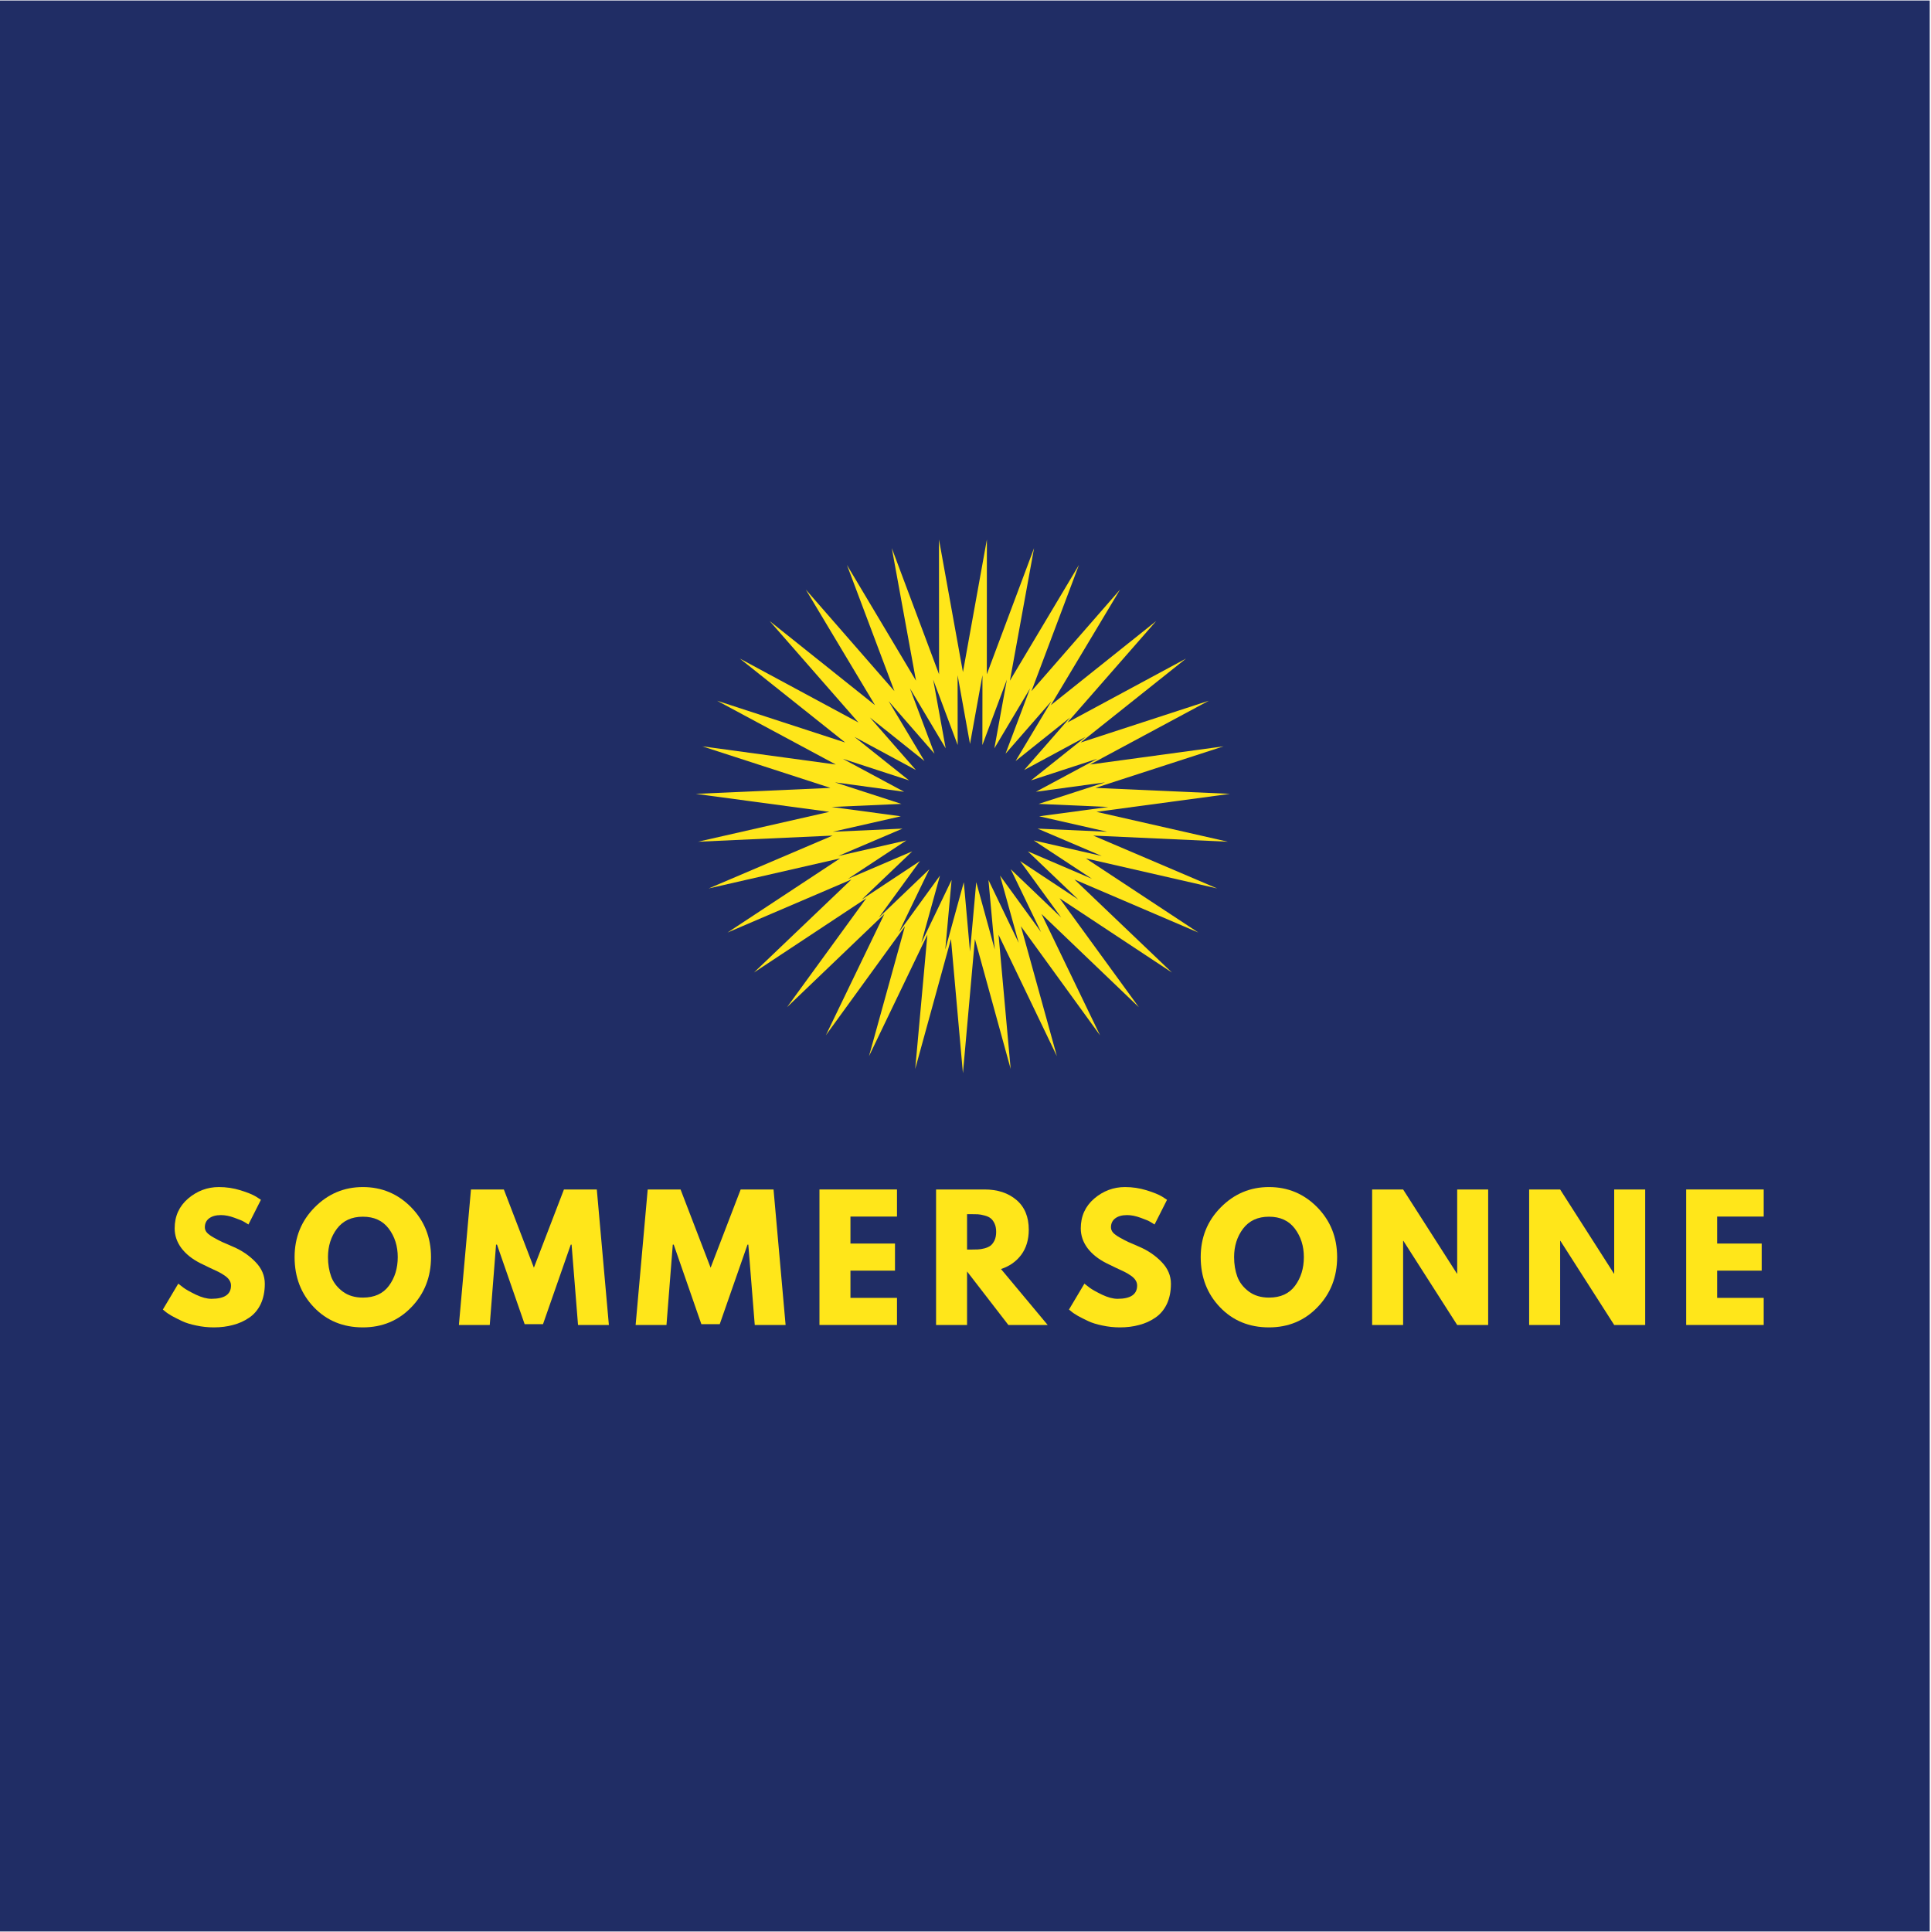
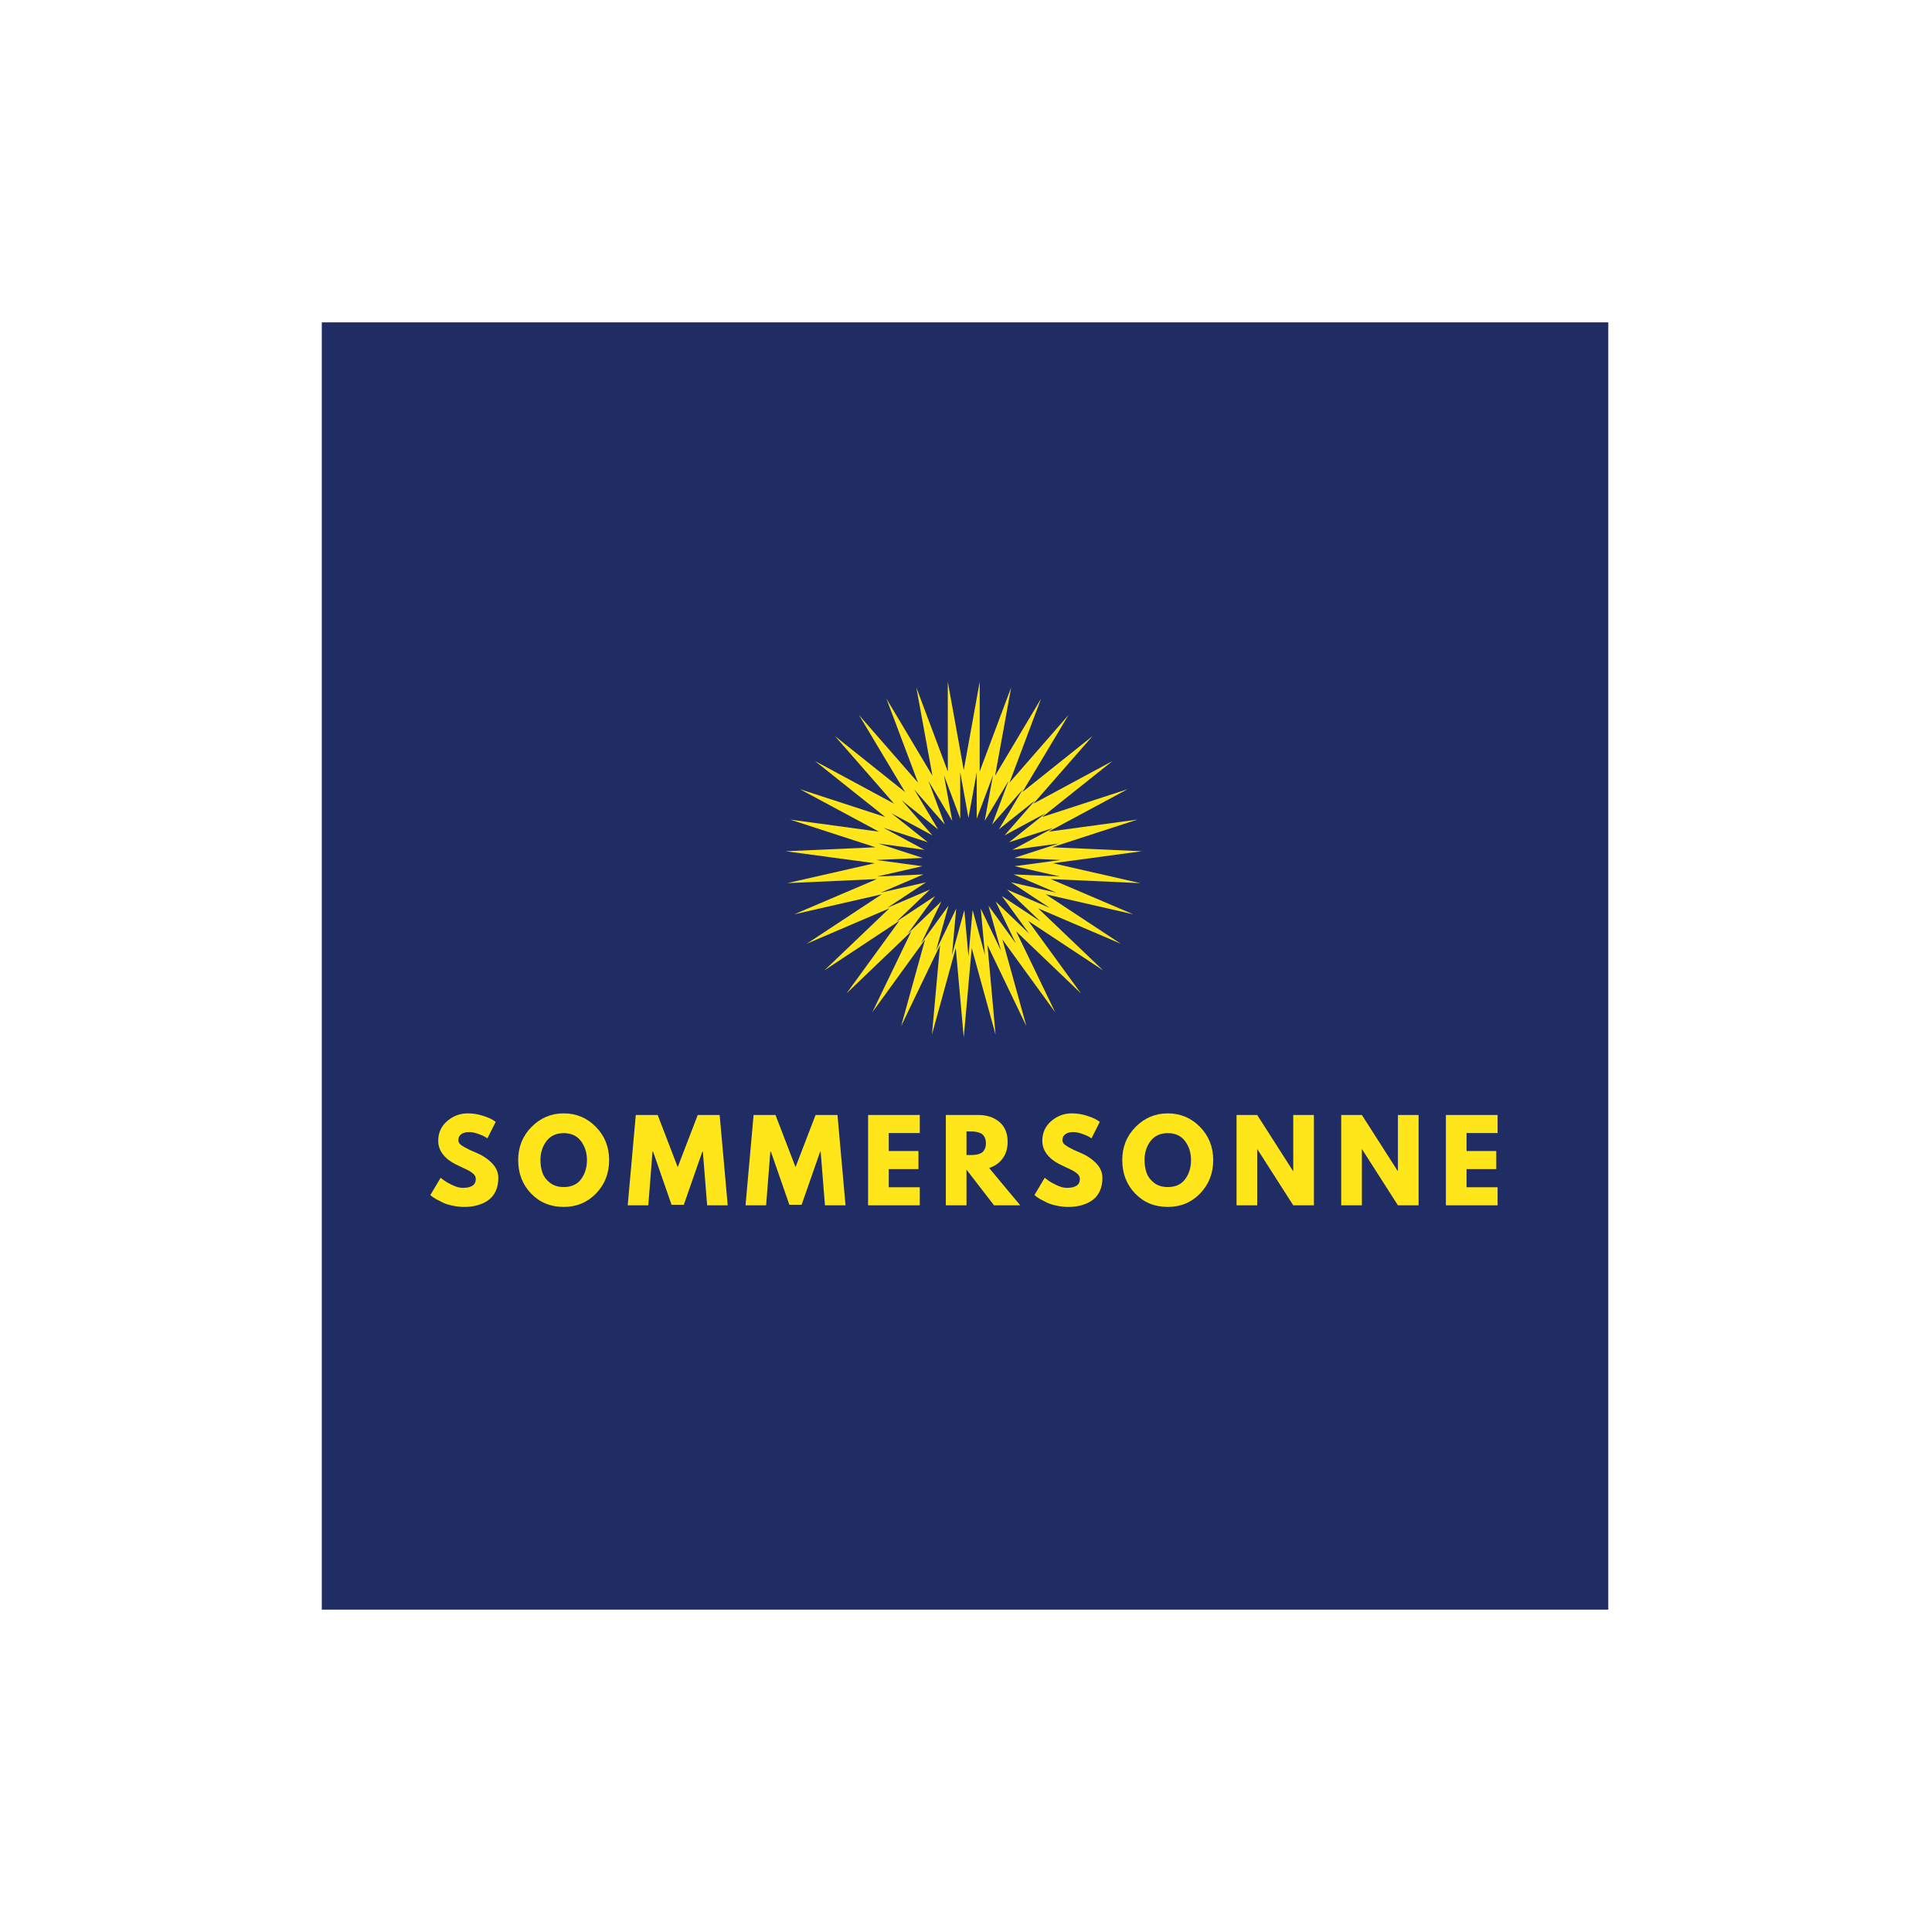
- <svg xmlns="http://www.w3.org/2000/svg" xmlns:xlink="http://www.w3.org/1999/xlink" height="225pt" version="1.2" viewBox="0 0 224.88 225" width="224.88pt">
+ <svg xmlns="http://www.w3.org/2000/svg" xmlns:xlink="http://www.w3.org/1999/xlink" height="225pt" version="1.2" viewBox="-56.22 -56.25 337.32 337.5" width="224.88pt">
  <defs>
    <g>
      <symbol id="glyph0-0" overflow="visible">
        <path animation_id="0" d="" style="stroke:none;" />
      </symbol>
      <symbol id="glyph0-1" overflow="visible">
        <path animation_id="1" d="M 6.969 -16.062 C 7.82 -16.062 8.656 -15.938 9.469 -15.688 C 10.281 -15.438 10.883 -15.191 11.281 -14.953 L 11.859 -14.578 L 10.406 -11.703 C 10.289 -11.773 10.129 -11.875 9.922 -12 C 9.723 -12.125 9.344 -12.285 8.781 -12.484 C 8.219 -12.691 7.691 -12.797 7.203 -12.797 C 6.609 -12.797 6.145 -12.664 5.812 -12.406 C 5.488 -12.156 5.328 -11.812 5.328 -11.375 C 5.328 -11.156 5.406 -10.953 5.562 -10.766 C 5.719 -10.586 5.977 -10.395 6.344 -10.188 C 6.719 -9.977 7.047 -9.805 7.328 -9.672 C 7.609 -9.547 8.039 -9.359 8.625 -9.109 C 9.645 -8.672 10.516 -8.078 11.234 -7.328 C 11.953 -6.586 12.312 -5.742 12.312 -4.797 C 12.312 -3.891 12.148 -3.098 11.828 -2.422 C 11.504 -1.754 11.055 -1.227 10.484 -0.844 C 9.922 -0.457 9.297 -0.176 8.609 0 C 7.922 0.188 7.176 0.281 6.375 0.281 C 5.676 0.281 4.992 0.207 4.328 0.062 C 3.672 -0.07 3.117 -0.242 2.672 -0.453 C 2.234 -0.66 1.832 -0.863 1.469 -1.062 C 1.113 -1.27 0.852 -1.445 0.688 -1.594 L 0.438 -1.797 L 2.234 -4.812 C 2.391 -4.688 2.598 -4.523 2.859 -4.328 C 3.129 -4.129 3.602 -3.863 4.281 -3.531 C 4.969 -3.207 5.57 -3.047 6.094 -3.047 C 7.613 -3.047 8.375 -3.562 8.375 -4.594 C 8.375 -4.812 8.316 -5.008 8.203 -5.188 C 8.098 -5.375 7.91 -5.562 7.641 -5.75 C 7.367 -5.938 7.125 -6.082 6.906 -6.188 C 6.695 -6.289 6.352 -6.453 5.875 -6.672 C 5.395 -6.898 5.039 -7.07 4.812 -7.188 C 3.863 -7.664 3.125 -8.254 2.594 -8.953 C 2.07 -9.66 1.812 -10.426 1.812 -11.25 C 1.812 -12.664 2.332 -13.82 3.375 -14.719 C 4.426 -15.613 5.625 -16.062 6.969 -16.062 Z M 6.969 -16.062 " style="stroke:none;" />
      </symbol>
      <symbol id="glyph0-2" overflow="visible">
        <path animation_id="2" d="M 0.438 -7.906 C 0.438 -10.188 1.211 -12.113 2.766 -13.688 C 4.328 -15.27 6.203 -16.062 8.391 -16.062 C 10.598 -16.062 12.473 -15.273 14.016 -13.703 C 15.555 -12.129 16.328 -10.195 16.328 -7.906 C 16.328 -5.594 15.566 -3.648 14.047 -2.078 C 12.535 -0.504 10.648 0.281 8.391 0.281 C 6.086 0.281 4.188 -0.5 2.688 -2.062 C 1.188 -3.625 0.438 -5.57 0.438 -7.906 Z M 4.328 -7.906 C 4.328 -7.07 4.453 -6.312 4.703 -5.625 C 4.961 -4.945 5.41 -4.367 6.047 -3.891 C 6.68 -3.422 7.461 -3.188 8.391 -3.188 C 9.734 -3.188 10.742 -3.645 11.422 -4.562 C 12.109 -5.488 12.453 -6.602 12.453 -7.906 C 12.453 -9.188 12.102 -10.289 11.406 -11.219 C 10.707 -12.145 9.703 -12.609 8.391 -12.609 C 7.086 -12.609 6.082 -12.145 5.375 -11.219 C 4.676 -10.289 4.328 -9.188 4.328 -7.906 Z M 4.328 -7.906 " style="stroke:none;" />
      </symbol>
      <symbol id="glyph0-3" overflow="visible">
        <path animation_id="3" d="M 14.188 0 L 13.438 -9.359 L 13.344 -9.359 L 10.109 -0.094 L 7.969 -0.094 L 4.75 -9.359 L 4.641 -9.359 L 3.906 0 L 0.312 0 L 1.719 -15.781 L 5.547 -15.781 L 9.047 -6.672 L 12.547 -15.781 L 16.375 -15.781 L 17.781 0 Z M 14.188 0 " style="stroke:none;" />
      </symbol>
      <symbol id="glyph0-4" overflow="visible">
        <path animation_id="4" d="M 10.172 -15.781 L 10.172 -12.625 L 4.75 -12.625 L 4.75 -9.484 L 9.938 -9.484 L 9.938 -6.328 L 4.75 -6.328 L 4.75 -3.156 L 10.172 -3.156 L 10.172 0 L 1.141 0 L 1.141 -15.781 Z M 10.172 -15.781 " style="stroke:none;" />
      </symbol>
      <symbol id="glyph0-5" overflow="visible">
        <path animation_id="5" d="M 1.141 -15.781 L 6.797 -15.781 C 8.305 -15.781 9.539 -15.375 10.5 -14.562 C 11.457 -13.75 11.938 -12.594 11.938 -11.094 C 11.938 -9.938 11.645 -8.961 11.062 -8.172 C 10.477 -7.391 9.691 -6.836 8.703 -6.516 L 14.141 0 L 9.562 0 L 4.75 -6.234 L 4.75 0 L 1.141 0 Z M 4.75 -8.781 L 5.156 -8.781 C 5.488 -8.781 5.77 -8.785 6 -8.797 C 6.227 -8.805 6.488 -8.848 6.781 -8.922 C 7.082 -9.004 7.32 -9.113 7.5 -9.25 C 7.676 -9.395 7.828 -9.598 7.953 -9.859 C 8.078 -10.129 8.141 -10.457 8.141 -10.844 C 8.141 -11.227 8.078 -11.551 7.953 -11.812 C 7.828 -12.082 7.676 -12.285 7.5 -12.422 C 7.32 -12.566 7.082 -12.676 6.781 -12.75 C 6.488 -12.832 6.227 -12.879 6 -12.891 C 5.77 -12.898 5.488 -12.906 5.156 -12.906 L 4.75 -12.906 Z M 4.75 -8.781 " style="stroke:none;" />
      </symbol>
      <symbol id="glyph0-6" overflow="visible">
        <path animation_id="6" d="M 4.75 -9.797 L 4.75 0 L 1.141 0 L 1.141 -15.781 L 4.75 -15.781 L 11.016 -5.984 L 11.047 -5.984 L 11.047 -15.781 L 14.656 -15.781 L 14.656 0 L 11.047 0 L 4.781 -9.797 Z M 4.75 -9.797 " style="stroke:none;" />
      </symbol>
    </g>
    <clipPath id="clip1">
      <path animation_id="7" d="M 0 0.059 L 224.762 0.059 L 224.762 224.938 L 0 224.938 Z M 0 0.059 " />
    </clipPath>
    <clipPath id="clip2">
      <path animation_id="8" d="M 81.047 62.801 L 143.266 62.801 L 143.266 125 L 81.047 125 Z M 81.047 62.801 " />
    </clipPath>
    <clipPath id="clip3">
      <path animation_id="9" d="M 96.867 78.617 L 129.098 78.617 L 129.098 110.852 L 96.867 110.852 Z M 96.867 78.617 " />
    </clipPath>
  </defs>
  <g id="surface1">
    <g clip-path="url(#clip1)" clip-rule="nonzero">
      <path animation_id="10" d="M 0 0.059 L 224.879 0.059 L 224.879 224.941 L 0 224.941 Z M 0 0.059 " style=" stroke:none;fill-rule:nonzero;fill:rgb(100%,100%,100%);fill-opacity:1;" />
      <path animation_id="11" d="M 0 0.059 L 224.879 0.059 L 224.879 224.941 L 0 224.941 Z M 0 0.059 " style=" stroke:none;fill-rule:nonzero;fill:rgb(12.549%,17.65%,39.609%);fill-opacity:1;" />
    </g>
    <g style="fill:rgb(100%,90.199%,10.199%);fill-opacity:1;">
      <use x="18.531" xlink:href="#glyph0-1" y="154.306" />
    </g>
    <g style="fill:rgb(100%,90.199%,10.199%);fill-opacity:1;">
      <use x="33.874" xlink:href="#glyph0-2" y="154.306" />
    </g>
    <g style="fill:rgb(100%,90.199%,10.199%);fill-opacity:1;">
      <use x="53.137" xlink:href="#glyph0-3" y="154.306" />
    </g>
    <g style="fill:rgb(100%,90.199%,10.199%);fill-opacity:1;">
      <use x="73.721" xlink:href="#glyph0-3" y="154.306" />
    </g>
    <g style="fill:rgb(100%,90.199%,10.199%);fill-opacity:1;">
      <use x="94.304" xlink:href="#glyph0-4" y="154.306" />
    </g>
    <g style="fill:rgb(100%,90.199%,10.199%);fill-opacity:1;">
      <use x="107.886" xlink:href="#glyph0-5" y="154.306" />
    </g>
    <g style="fill:rgb(100%,90.199%,10.199%);fill-opacity:1;">
      <use x="124.07" xlink:href="#glyph0-1" y="154.306" />
    </g>
    <g style="fill:rgb(100%,90.199%,10.199%);fill-opacity:1;">
      <use x="139.412" xlink:href="#glyph0-2" y="154.306" />
    </g>
    <g style="fill:rgb(100%,90.199%,10.199%);fill-opacity:1;">
      <use x="158.676" xlink:href="#glyph0-6" y="154.306" />
    </g>
    <g style="fill:rgb(100%,90.199%,10.199%);fill-opacity:1;">
      <use x="176.964" xlink:href="#glyph0-6" y="154.306" />
    </g>
    <g style="fill:rgb(100%,90.199%,10.199%);fill-opacity:1;">
      <use x="195.252" xlink:href="#glyph0-4" y="154.306" />
    </g>
    <g clip-path="url(#clip2)" clip-rule="nonzero">
      <path animation_id="12" d="M 112.156 78.277 L 114.945 62.832 L 114.938 78.527 L 120.441 63.832 L 117.629 79.27 L 125.668 65.793 L 120.141 80.484 L 130.461 68.656 L 122.398 82.121 L 134.664 72.328 L 124.328 84.141 L 138.145 76.695 L 125.867 86.473 L 140.789 81.609 L 126.965 89.035 L 142.516 86.918 L 127.586 91.758 L 143.266 92.453 L 127.711 94.547 L 143.016 98.027 L 127.336 97.312 L 141.77 103.469 L 126.473 99.969 L 139.578 108.605 L 125.148 102.426 L 136.5 113.262 L 123.41 104.609 L 132.645 117.297 L 121.309 106.445 L 128.129 120.578 L 118.91 107.875 L 123.098 123 L 116.301 108.855 L 117.715 124.488 L 113.551 109.355 L 112.156 124.988 L 110.762 109.355 L 106.598 124.488 L 108.016 108.855 L 101.215 123 L 105.402 107.875 L 96.184 120.578 L 103.004 106.445 L 91.668 117.297 L 100.902 104.609 L 87.812 113.262 L 99.164 102.426 L 84.734 108.605 L 97.84 99.969 L 82.539 103.469 L 96.977 97.312 L 81.297 98.027 L 96.602 94.547 L 81.047 92.453 L 96.727 91.758 L 81.797 86.918 L 97.348 89.035 L 83.523 81.609 L 98.445 86.473 L 86.168 76.695 L 99.984 84.141 L 89.648 72.328 L 101.914 82.121 L 93.852 68.656 L 104.172 80.484 L 98.645 65.793 L 106.688 79.27 L 103.871 63.832 L 109.375 78.527 L 109.367 62.832 Z M 112.156 78.277 " style=" stroke:none;fill-rule:nonzero;fill:rgb(100%,90.199%,10.199%);fill-opacity:1;" />
    </g>
    <g clip-path="url(#clip3)" clip-rule="nonzero">
      <path animation_id="13" d="M 112.98 86.637 L 114.43 78.637 L 114.422 86.766 L 117.273 79.152 L 115.816 87.152 L 119.98 80.168 L 117.117 87.777 L 122.465 81.652 L 118.289 88.629 L 124.641 83.555 L 119.289 89.676 L 126.445 85.816 L 120.086 90.883 L 127.816 88.363 L 120.652 92.211 L 128.711 91.113 L 120.977 93.621 L 129.098 93.98 L 121.039 95.066 L 128.969 96.867 L 120.848 96.5 L 128.324 99.688 L 120.398 97.875 L 127.188 102.348 L 119.715 99.148 L 125.594 104.762 L 118.812 100.277 L 123.598 106.852 L 117.723 101.23 L 121.258 108.551 L 116.48 101.973 L 118.652 109.809 L 115.129 102.48 L 115.863 110.578 L 113.707 102.738 L 112.98 110.836 L 112.258 102.738 L 110.102 110.578 L 110.836 102.48 L 107.312 109.809 L 109.48 101.973 L 104.707 108.551 L 108.242 101.23 L 102.367 106.852 L 107.152 100.277 L 100.367 104.762 L 106.25 99.148 L 98.773 102.348 L 105.566 97.875 L 97.641 99.688 L 105.117 96.5 L 96.996 96.867 L 104.922 95.066 L 96.867 93.98 L 104.988 93.621 L 97.254 91.113 L 105.309 92.211 L 98.148 88.363 L 105.879 90.883 L 99.52 85.816 L 106.676 89.676 L 101.32 83.555 L 107.676 88.629 L 103.5 81.652 L 108.844 87.777 L 105.984 80.168 L 110.148 87.152 L 108.691 79.152 L 111.543 86.766 L 111.535 78.637 Z M 112.98 86.637 " style=" stroke:none;fill-rule:nonzero;fill:rgb(12.549%,17.65%,39.609%);fill-opacity:1;" />
    </g>
  </g>
</svg>
